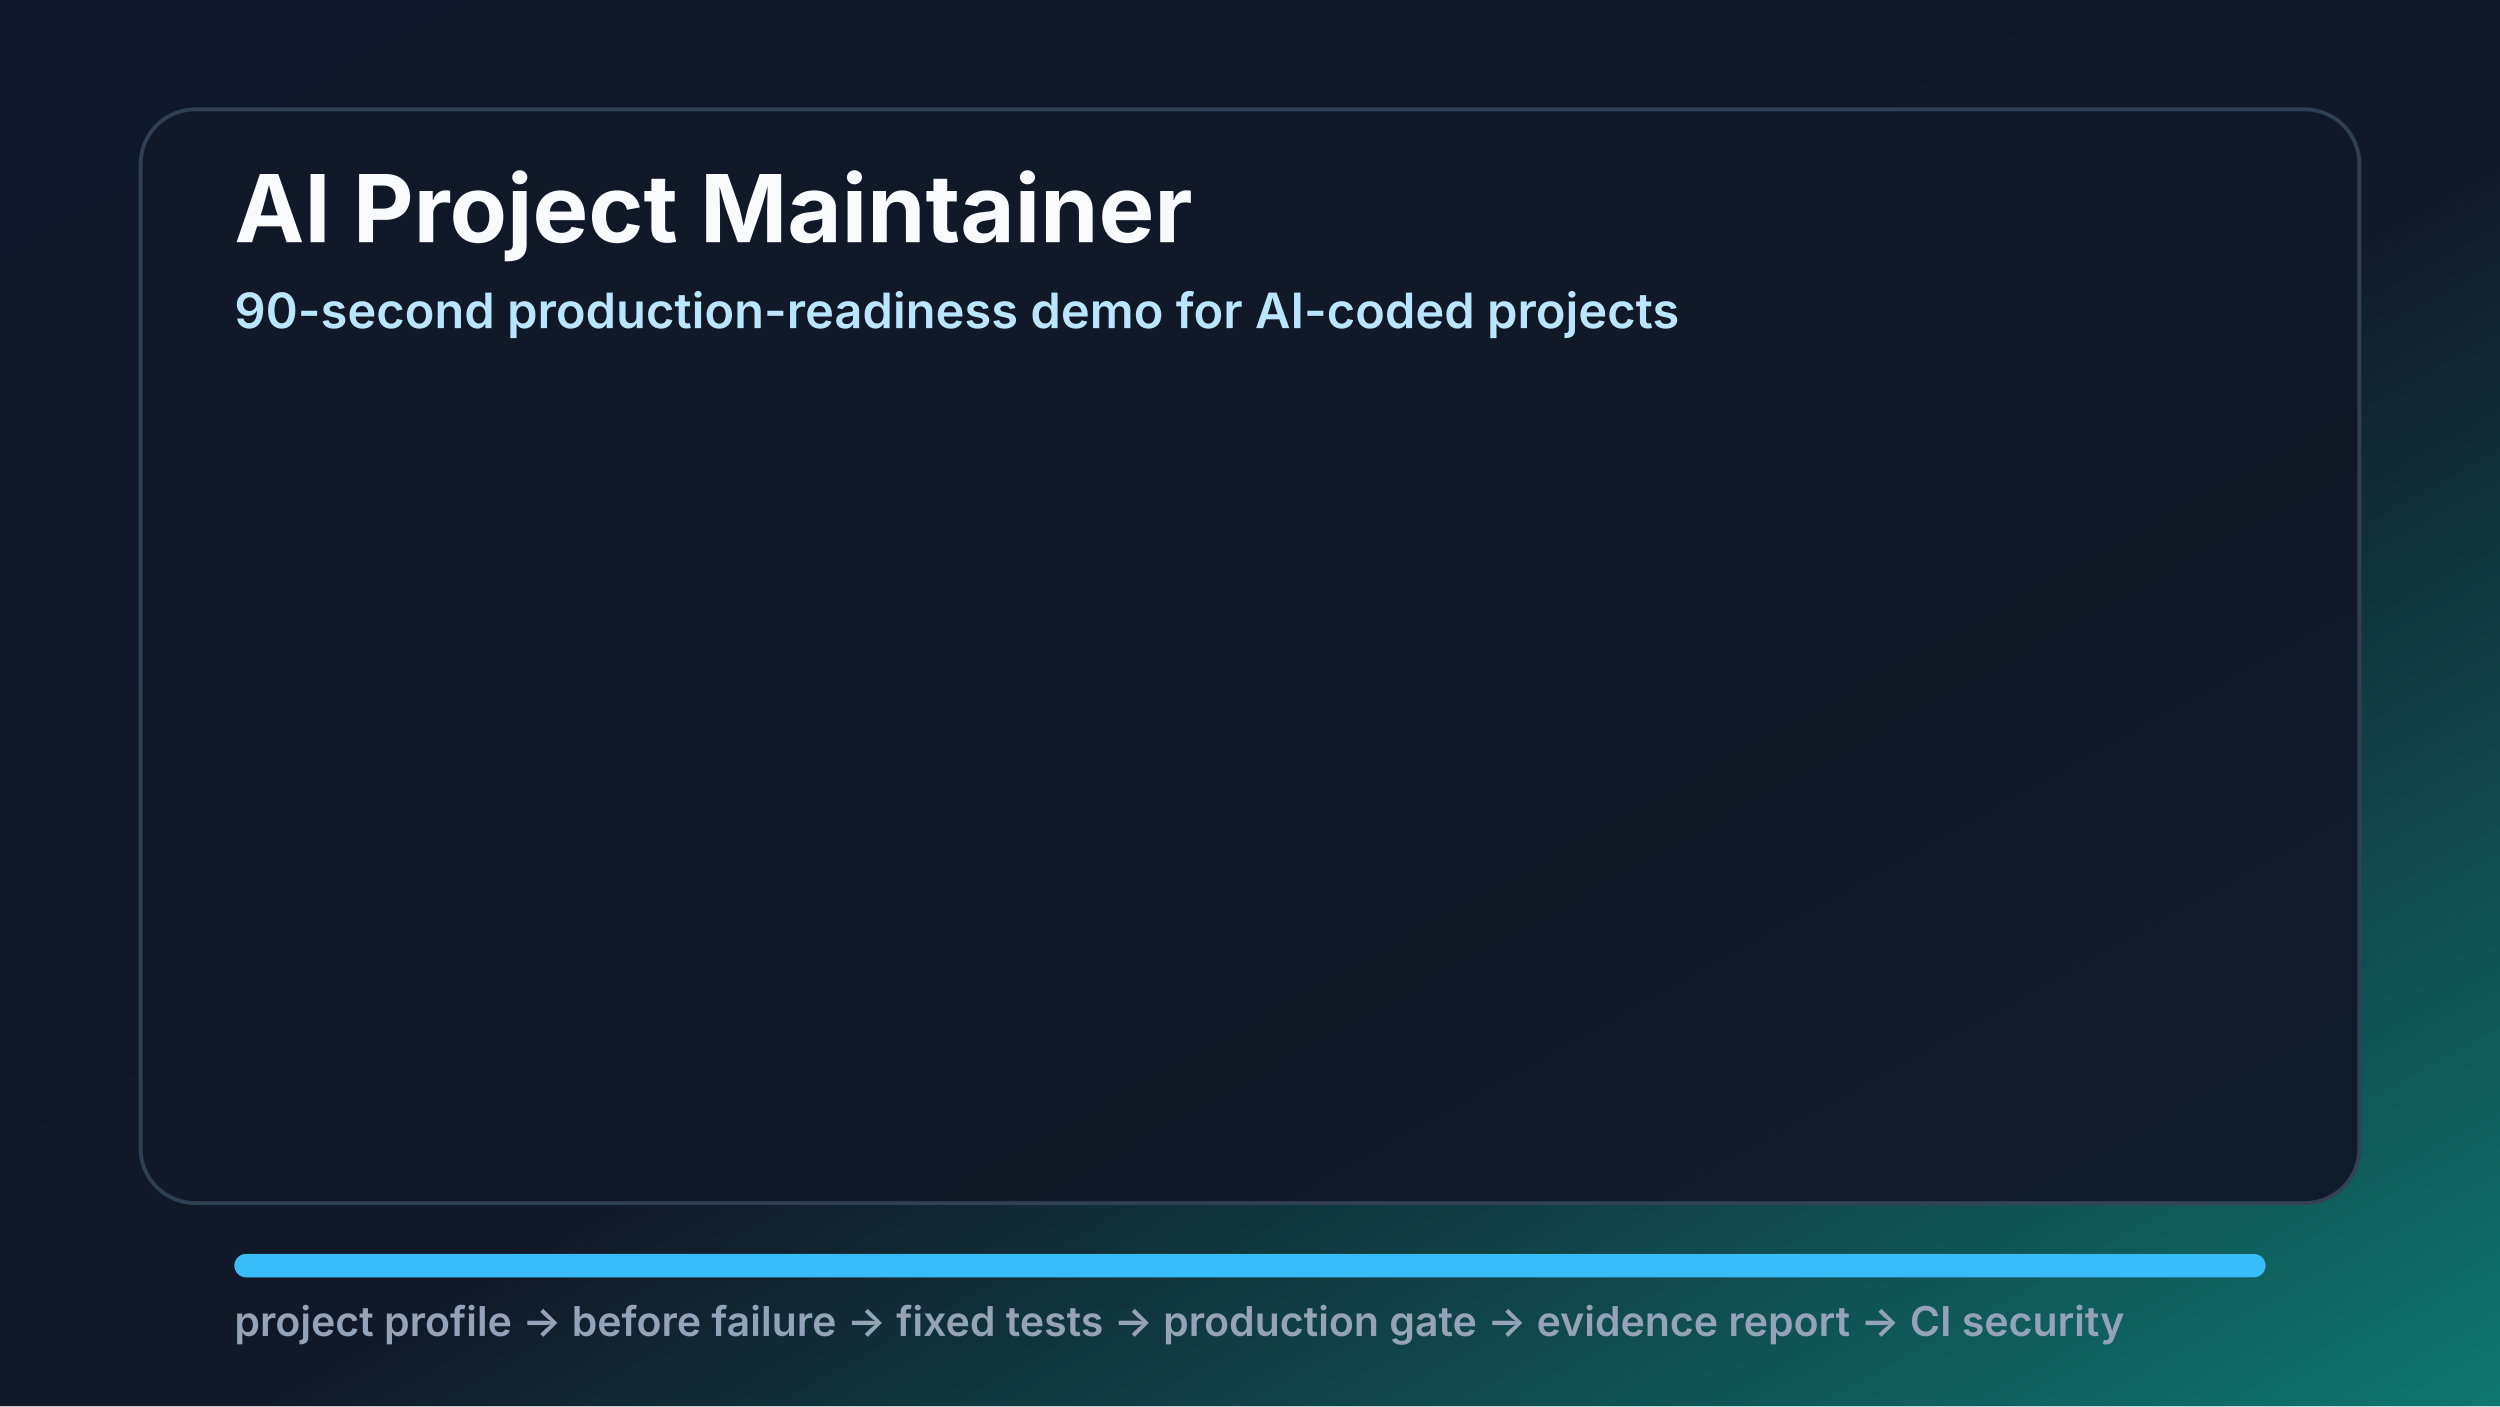
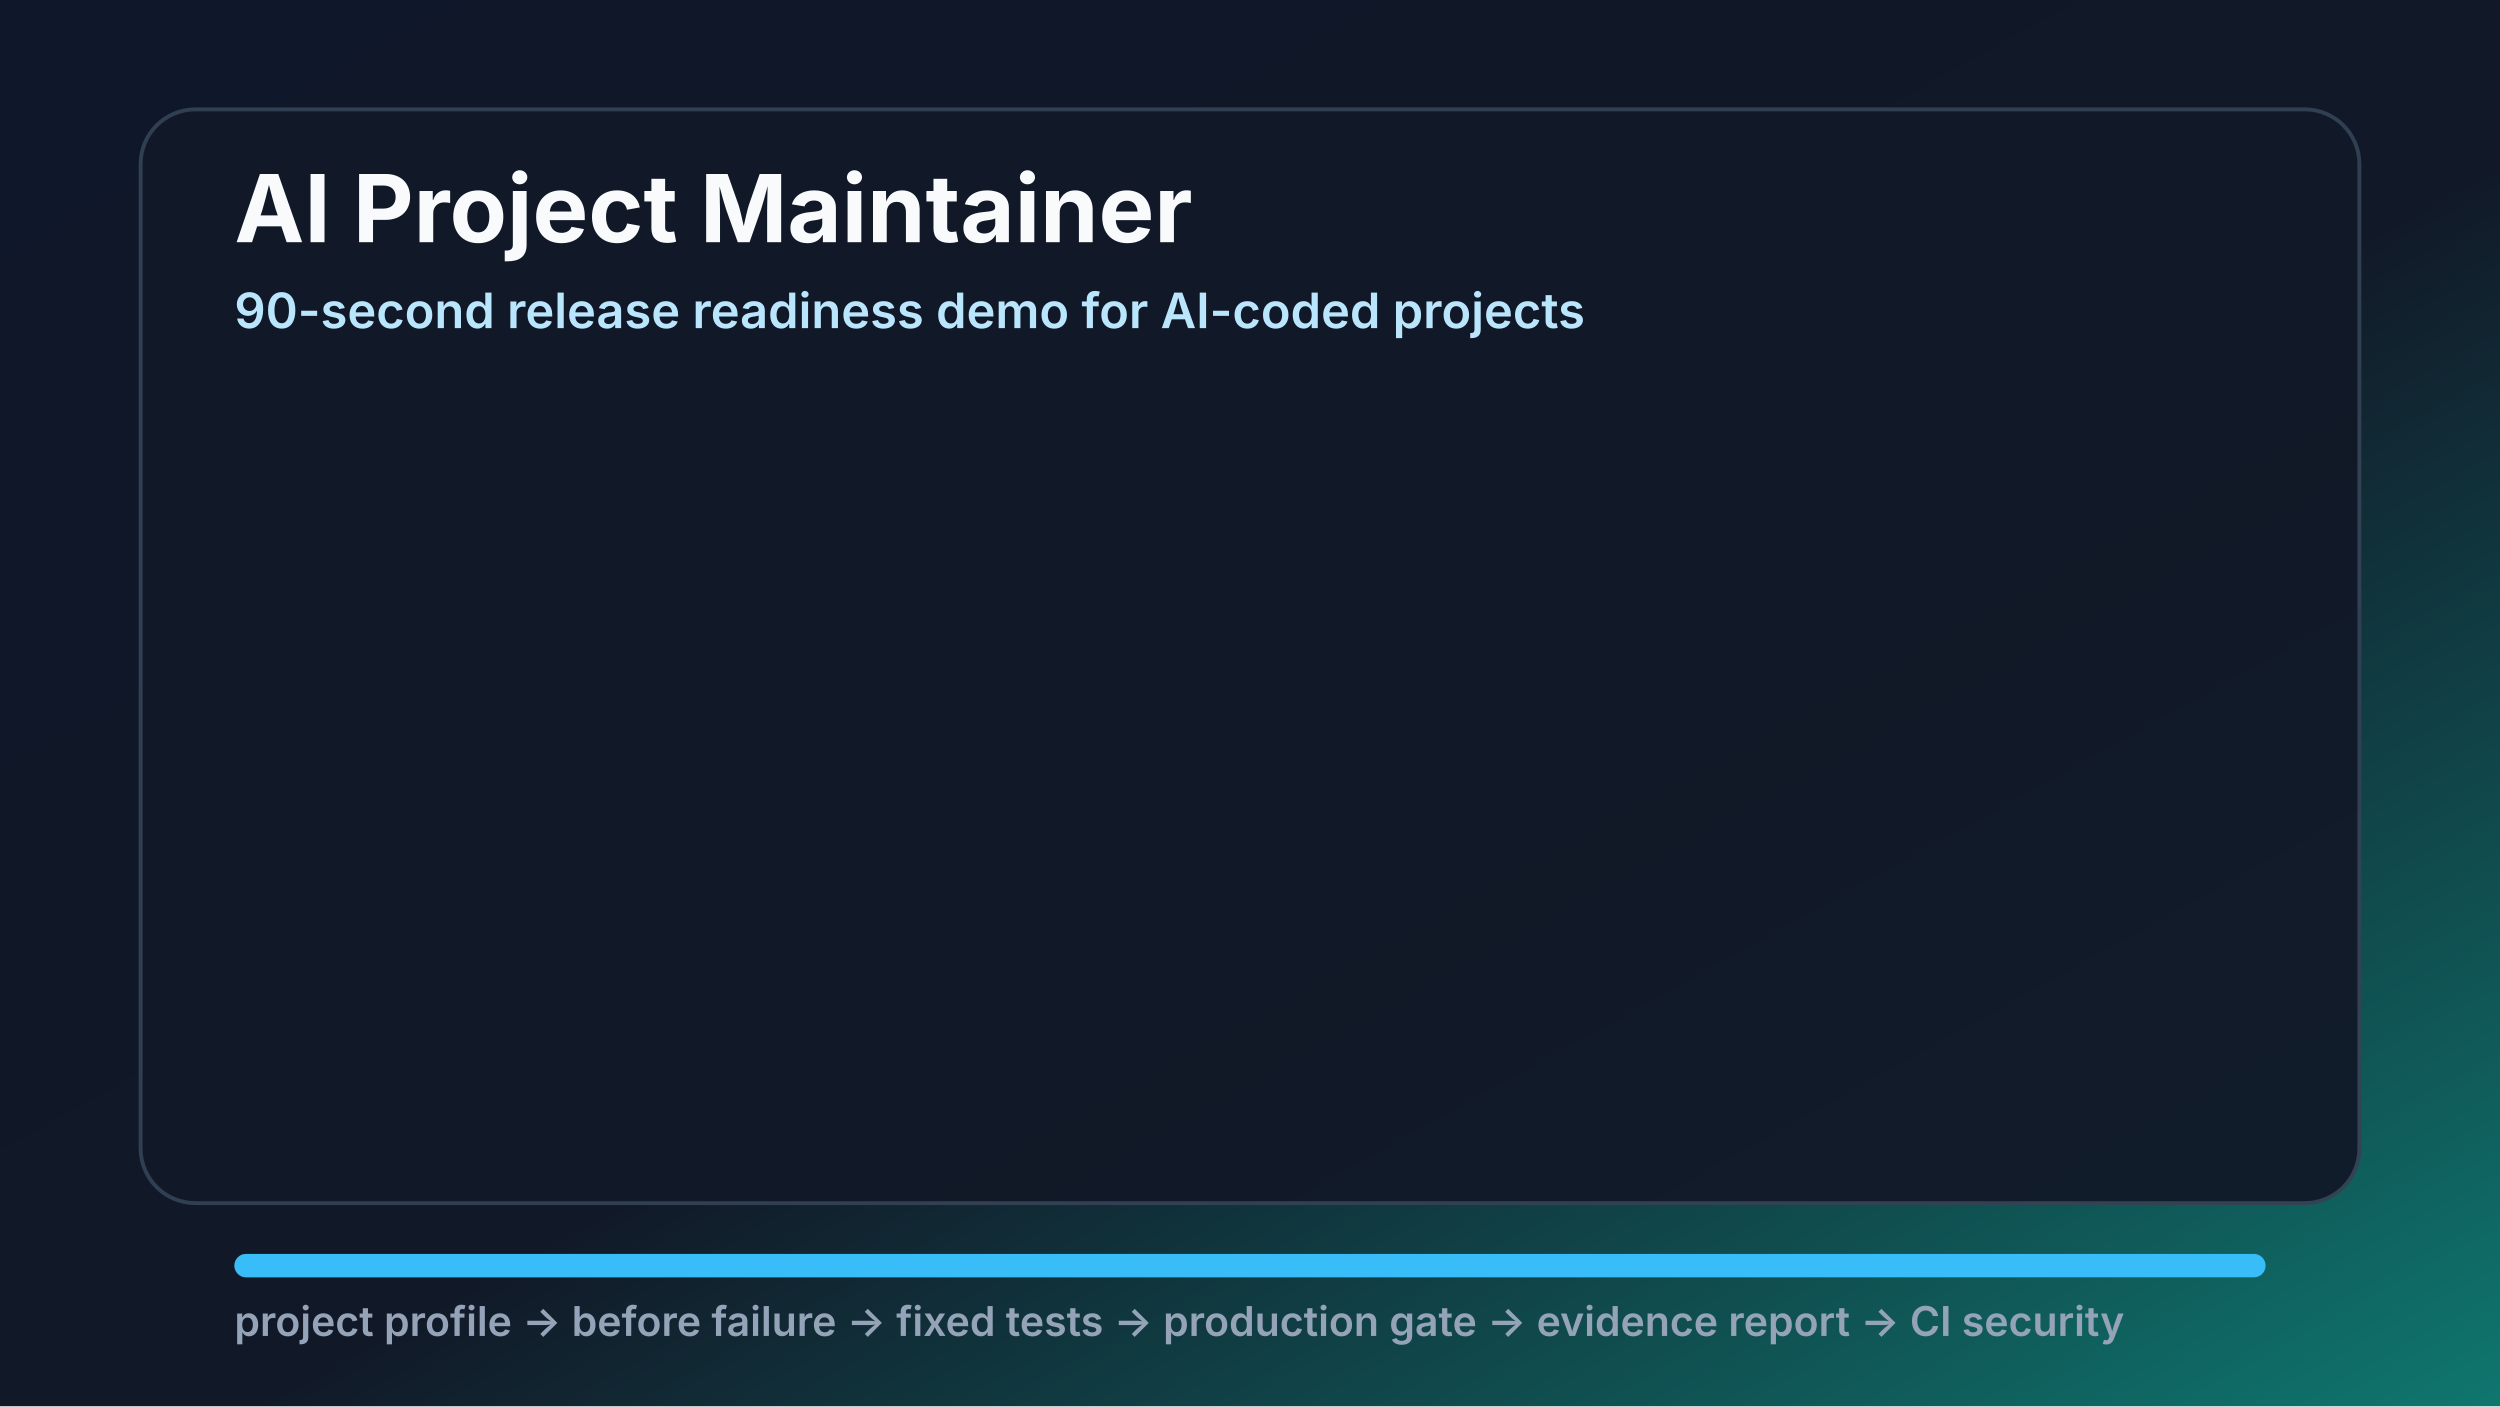
<svg xmlns="http://www.w3.org/2000/svg" width="1280" height="720" viewBox="0 0 1280 720" role="img" aria-labelledby="title desc">
  <defs>
    <linearGradient id="bg" x1="0" x2="1" y1="0" y2="1">
      <stop offset="0" stop-color="#0f172a" />
      <stop offset="0.55" stop-color="#111827" />
      <stop offset="1" stop-color="#0f766e" />
    </linearGradient>
    <style>
      .label { font: 700 48px system-ui, -apple-system, Segoe UI, sans-serif; fill: #f8fafc; }
      .subtitle { font: 600 25px system-ui, -apple-system, Segoe UI, sans-serif; fill: #bae6fd; }
      .body { font: 600 27px ui-monospace, SFMono-Regular, Consolas, monospace; fill: #e5e7eb; }
      .muted { font: 600 21px system-ui, -apple-system, Segoe UI, sans-serif; fill: #94a3b8; }
      .pass { fill: #34d399; }
      .fail { fill: #fb7185; }
      .gap { fill: #fbbf24; }
      .panel { opacity: 0; animation: reveal 90s linear infinite; }
      #s1 { animation-delay: 0s; }
      #s2 { animation-delay: 15s; }
      #s3 { animation-delay: 30s; }
      #s4 { animation-delay: 45s; }
      #s5 { animation-delay: 60s; }
      #s6 { animation-delay: 75s; }
      @keyframes reveal {
        0%, 15% { opacity: 1; }
        16%, 100% { opacity: 0; }
      }
      .bar { animation: progress 90s linear infinite; transform-origin: 120px 642px; }
      @keyframes progress {
        from { transform: scaleX(0); }
        to { transform: scaleX(1); }
      }
    </style>
  </defs>
  <rect width="1280" height="720" fill="url(#bg)" />
  <rect x="72" y="56" width="1136" height="560" rx="28" fill="#111827" opacity="0.93" stroke="#334155" stroke-width="2" />
  <text x="120" y="124" class="label">AI Project Maintainer</text>
-   <text x="120" y="168" class="subtitle">90-second production-readiness demo for AI-coded projects</text>
+   <text x="120" y="168" class="subtitle">90-second release readiness demo for AI-coded projects</text>
  <g id="s1" class="panel">
    <text x="120" y="245" class="body">1. Start with project profile</text>
    <text x="120" y="304" class="body">npx ai-project-maintainer init-audit .\examples\demo-ai-app</text>
    <text x="120" y="365" class="muted">The maintainer declares project facts, business flows, evidence sources, and risk policy.</text>
    <rect x="120" y="420" width="210" height="56" rx="12" fill="#0f766e" />
    <text x="146" y="456" class="body">PROFILE</text>
    <rect x="360" y="420" width="210" height="56" rx="12" fill="#1d4ed8" />
    <text x="386" y="456" class="body">EVIDENCE</text>
    <rect x="600" y="420" width="210" height="56" rx="12" fill="#6d28d9" />
    <text x="626" y="456" class="body">POLICY</text>
  </g>
  <g id="s2" class="panel">
    <text x="120" y="245" class="body">2. Before state: behavior is broken</text>
    <text x="120" y="304" class="body">node .\examples\demo-ai-app\scripts\create-before-state.mjs</text>
    <text x="120" y="365" class="body fail">FAIL expensive orders require manual review</text>
    <text x="120" y="410" class="body fail">FAIL orders cannot release without stock</text>
    <text x="120" y="470" class="muted">No fake secrets are committed. The bad copy lives only under the OS temp directory.</text>
  </g>
  <g id="s3" class="panel">
    <text x="120" y="245" class="body">3. Fix deterministic blockers</text>
    <text x="120" y="304" class="body">npm test --prefix .\examples\demo-ai-app</text>
    <text x="120" y="365" class="body pass">PASS checkout quote preserves customer-visible total</text>
    <text x="120" y="410" class="body pass">PASS expensive orders require manual review</text>
    <text x="120" y="455" class="body pass">PASS paid order release respects payment, stock, and risk</text>
  </g>
  <g id="s4" class="panel">
    <text x="120" y="245" class="body">4. Run production gate</text>
    <text x="120" y="304" class="body">npx ai-project-maintainer gate . --production --strict --release</text>
    <text x="120" y="365" class="body pass">PASS tests, build, secrets, dependencies, SAST, CI checks</text>
    <text x="120" y="410" class="body gap">GAP release approval, monitoring, logs, metrics, alerts</text>
    <text x="120" y="470" class="muted">Checked failures block. Missing production evidence stays visible by default.</text>
  </g>
  <g id="s5" class="panel">
    <text x="120" y="245" class="body">5. Produce evidence report</text>
    <text x="120" y="304" class="body">reports/security-report.json</text>
    <text x="120" y="349" class="body">reports/security-report.md</text>
    <text x="120" y="394" class="body">reports/security-report.sarif</text>
    <text x="120" y="439" class="body">reports/sbom.cdx.json</text>
    <text x="120" y="500" class="muted">Codex can fix blockers, rerun, and leave maintainer decisions explicit.</text>
  </g>
  <g id="s6" class="panel">
    <text x="120" y="245" class="body">6. Dogfood in GitHub Actions</text>
    <text x="120" y="304" class="body pass">CI: green</text>
    <text x="120" y="349" class="body pass">Security: green</text>
    <text x="120" y="394" class="body">Gitleaks / Trivy / Semgrep / OSV / Syft / Grype / actionlint / zizmor</text>
    <text x="120" y="470" class="subtitle">Let AI write fast. Make release readiness explicit.</text>
  </g>
  <rect x="120" y="642" width="1040" height="12" rx="6" fill="#334155" />
  <rect class="bar" x="120" y="642" width="1040" height="12" rx="6" fill="#38bdf8" />
  <text x="120" y="684" class="muted">project profile -&gt; before failure -&gt; fixed tests -&gt; production gate -&gt; evidence report -&gt; CI security</text>
</svg>
